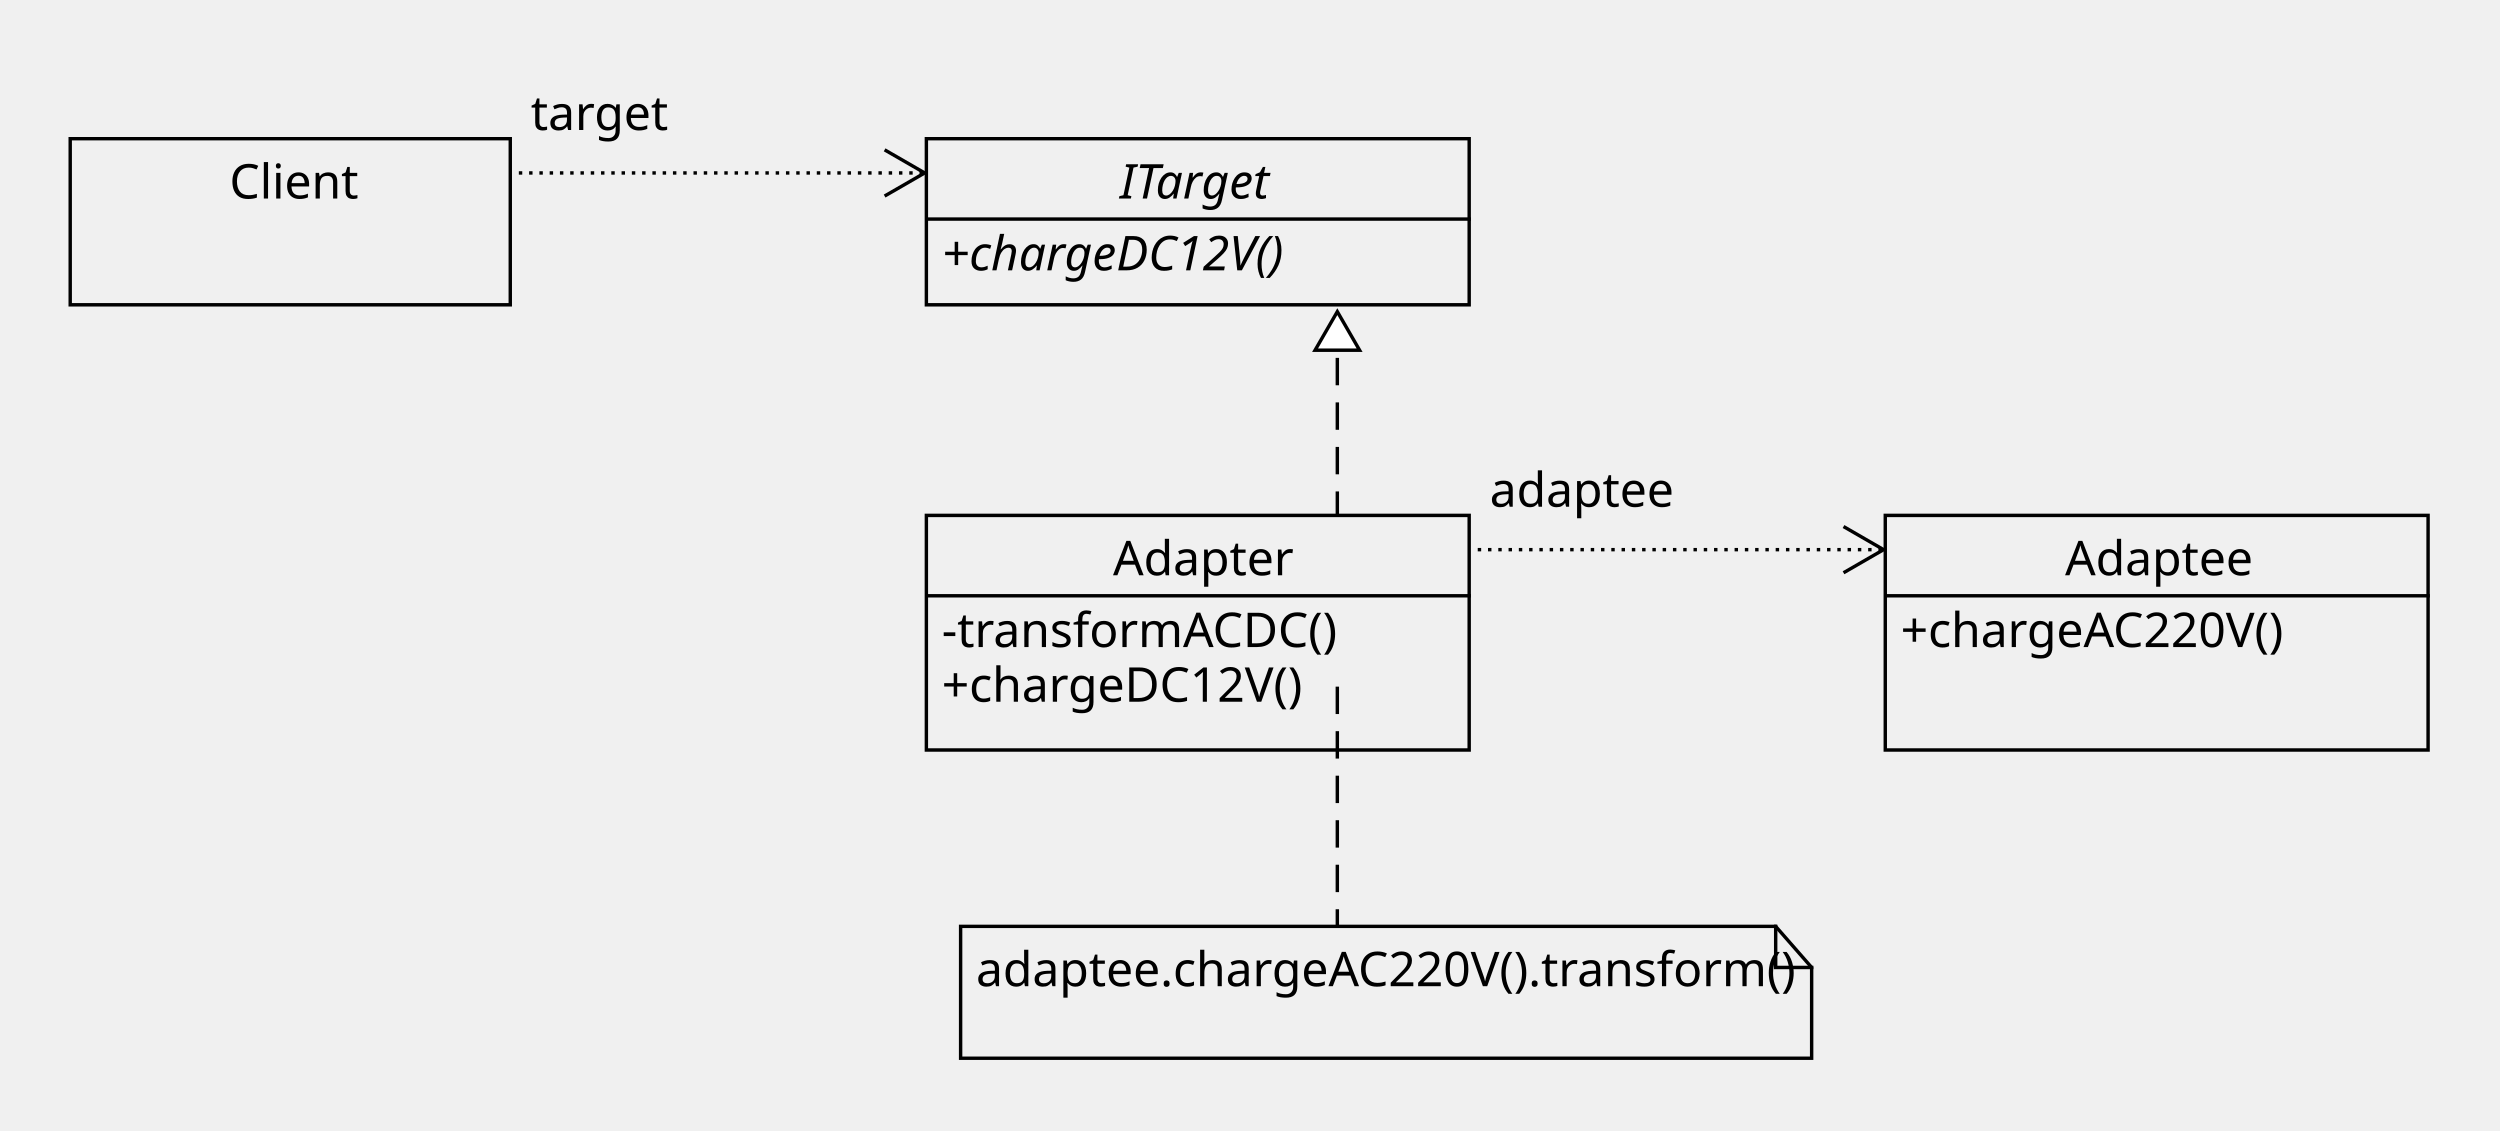
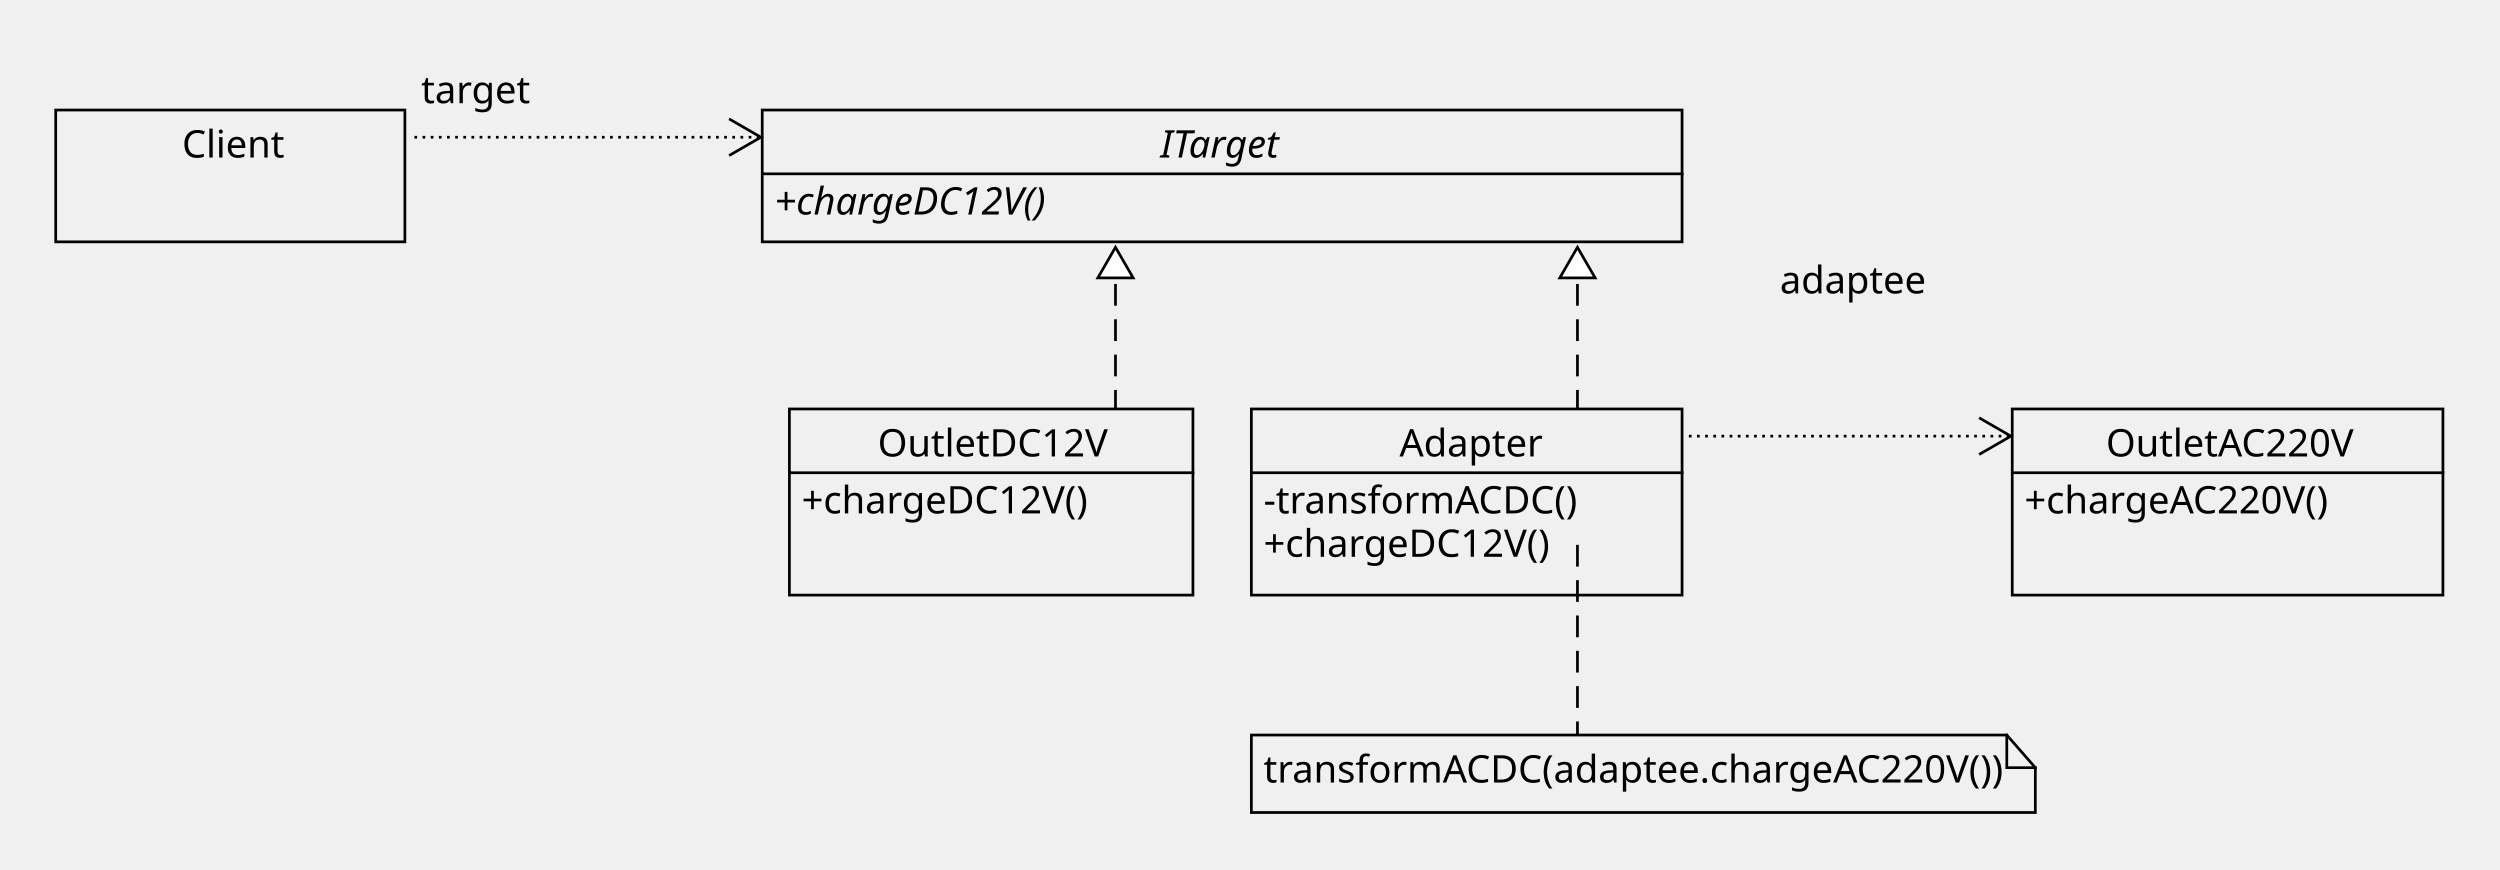
- <svg xmlns="http://www.w3.org/2000/svg" fill-opacity="1" color-rendering="auto" color-interpolation="auto" text-rendering="auto" stroke="black" stroke-linecap="square" width="730" stroke-miterlimit="10" shape-rendering="auto" stroke-opacity="1" fill="black" stroke-dasharray="none" font-weight="normal" stroke-width="1" viewBox="140 -10 730 330" height="330" font-family="'Dialog'" font-style="normal" stroke-linejoin="miter" font-size="12px" stroke-dashoffset="0" image-rendering="auto">
+ <svg xmlns="http://www.w3.org/2000/svg" fill-opacity="1" color-rendering="auto" color-interpolation="auto" text-rendering="auto" stroke="black" stroke-linecap="square" width="920" stroke-miterlimit="10" shape-rendering="auto" stroke-opacity="1" fill="black" stroke-dasharray="none" font-weight="normal" stroke-width="1" viewBox="50 -10 920 320" height="320" font-family="'Dialog'" font-style="normal" stroke-linejoin="miter" font-size="12px" stroke-dashoffset="0" image-rendering="auto">
  <defs id="genericDefs" />
  <g>
    <defs id="defs1">
      <clipPath clipPathUnits="userSpaceOnUse" id="clipPath1">
        <path d="M0 0 L2147483647 0 L2147483647 2147483647 L0 2147483647 L0 0 Z" />
      </clipPath>
      <clipPath clipPathUnits="userSpaceOnUse" id="clipPath2">
+         <path d="M0 0 L0 70 L150 70 L150 0 Z" />
+       </clipPath>
+       <clipPath clipPathUnits="userSpaceOnUse" id="clipPath3">
        <path d="M0 0 L0 30 L60 30 L60 0 Z" />
      </clipPath>
-       <clipPath clipPathUnits="userSpaceOnUse" id="clipPath3">
-         <path d="M0 0 L0 40 L250 40 L250 0 Z" />
+       <clipPath clipPathUnits="userSpaceOnUse" id="clipPath4">
+         <path d="M0 0 L0 30 L290 30 L290 0 Z" />
      </clipPath>
-       <clipPath clipPathUnits="userSpaceOnUse" id="clipPath4">
+       <clipPath clipPathUnits="userSpaceOnUse" id="clipPath5">
        <path d="M0 0 L0 70 L160 70 L160 0 Z" />
      </clipPath>
-       <clipPath clipPathUnits="userSpaceOnUse" id="clipPath5">
-         <path d="M0 0 L0 50 L160 50 L160 0 Z" />
+       <clipPath clipPathUnits="userSpaceOnUse" id="clipPath6">
+         <path d="M0 0 L0 50 L340 50 L340 0 Z" />
      </clipPath>
-       <clipPath clipPathUnits="userSpaceOnUse" id="clipPath6">
+       <clipPath clipPathUnits="userSpaceOnUse" id="clipPath7">
        <path d="M0 0 L0 50 L130 50 L130 0 Z" />
      </clipPath>
-       <clipPath clipPathUnits="userSpaceOnUse" id="clipPath7">
+       <clipPath clipPathUnits="userSpaceOnUse" id="clipPath8">
+         <path d="M0 0 L0 90 L30 90 L30 0 Z" />
+       </clipPath>
+       <clipPath clipPathUnits="userSpaceOnUse" id="clipPath9">
        <path d="M0 0 L0 100 L30 100 L30 0 Z" />
      </clipPath>
-       <clipPath clipPathUnits="userSpaceOnUse" id="clipPath8">
+       <clipPath clipPathUnits="userSpaceOnUse" id="clipPath10">
        <path d="M0 0 L0 30 L150 30 L150 0 Z" />
      </clipPath>
-       <clipPath clipPathUnits="userSpaceOnUse" id="clipPath9">
-         <path d="M0 0 L0 90 L30 90 L30 0 Z" />
+       <clipPath clipPathUnits="userSpaceOnUse" id="clipPath11">
+         <path d="M0 0 L0 30 L160 30 L160 0 Z" />
      </clipPath>
    </defs>
-     <g font-family="sans-serif" font-size="14px" transform="translate(570,120)">
-       <text x="5" xml:space="preserve" y="17.969" clip-path="url(#clipPath2)" stroke="none">adaptee</text>
+     <g fill="rgb(255,255,255)" fill-opacity="0" transform="translate(340,140)" stroke-opacity="0" stroke="rgb(255,255,255)">
+       <rect x="0.5" width="148.5" height="68.5" y="0.5" clip-path="url(#clipPath2)" stroke="none" />
    </g>
-     <g font-family="sans-serif" font-size="14px" transform="translate(290,10)">
-       <text x="5" xml:space="preserve" y="17.969" clip-path="url(#clipPath2)" stroke="none">target</text>
+     <g transform="translate(340,140)">
+       <rect fill="none" x="0.5" width="148.5" height="68.5" y="0.5" clip-path="url(#clipPath2)" />
+       <text x="33" font-size="14px" y="17.969" clip-path="url(#clipPath2)" font-family="sans-serif" stroke="none" xml:space="preserve">OutletDC12V</text>
+       <path fill="none" d="M1 23.969 L149 23.969" clip-path="url(#clipPath2)" />
+       <text x="5" font-size="14px" y="38.938" clip-path="url(#clipPath2)" font-family="sans-serif" stroke="none" xml:space="preserve">+chargeDC12V()</text>
    </g>
-     <g fill="rgb(255,255,255)" fill-opacity="0" transform="translate(420,260)" stroke-opacity="0" stroke="rgb(255,255,255)">
-       <path d="M0.5 0.5 L238.5 0.5 L249 12.5 L249 39 L0.5 39 Z" stroke="none" clip-path="url(#clipPath3)" />
+     <g font-family="sans-serif" font-size="14px" transform="translate(700,80)">
+       <text x="5" xml:space="preserve" y="17.969" clip-path="url(#clipPath3)" stroke="none">adaptee</text>
    </g>
-     <g transform="translate(420,260)">
-       <path fill="none" d="M0.5 0.5 L238.5 0.5 L249 12.5 L249 39 L0.5 39 Z" clip-path="url(#clipPath3)" />
-       <path fill="none" d="M238.5 0.5 L238.5 12.5 L249 12.5" clip-path="url(#clipPath3)" />
-       <text x="5" font-size="14px" y="17.969" clip-path="url(#clipPath3)" font-family="sans-serif" stroke="none" xml:space="preserve">adaptee.chargeAC220V().transform()</text>
+     <g font-family="sans-serif" font-size="14px" transform="translate(200,10)">
+       <text x="5" xml:space="preserve" y="17.969" clip-path="url(#clipPath3)" stroke="none">target</text>
    </g>
-     <g fill="rgb(255,255,255)" fill-opacity="0" transform="translate(690,140)" stroke-opacity="0" stroke="rgb(255,255,255)">
-       <rect x="0.5" width="158.5" height="68.5" y="0.5" clip-path="url(#clipPath4)" stroke="none" />
+     <g fill="rgb(255,255,255)" fill-opacity="0" transform="translate(510,260)" stroke-opacity="0" stroke="rgb(255,255,255)">
+       <path d="M0.5 0.5 L278.5 0.5 L289 12.5 L289 29 L0.5 29 Z" stroke="none" clip-path="url(#clipPath4)" />
    </g>
-     <g transform="translate(690,140)">
-       <rect fill="none" x="0.5" width="158.5" height="68.5" y="0.5" clip-path="url(#clipPath4)" />
-       <text x="53" font-size="14px" y="17.969" clip-path="url(#clipPath4)" font-family="sans-serif" stroke="none" xml:space="preserve">Adaptee</text>
-       <path fill="none" d="M1 23.969 L159 23.969" clip-path="url(#clipPath4)" />
-       <text x="5" font-size="14px" y="38.938" clip-path="url(#clipPath4)" font-family="sans-serif" stroke="none" xml:space="preserve">+chargeAC220V()</text>
+     <g transform="translate(510,260)">
+       <path fill="none" d="M0.5 0.5 L278.5 0.5 L289 12.5 L289 29 L0.5 29 Z" clip-path="url(#clipPath4)" />
+       <path fill="none" d="M278.5 0.5 L278.5 12.5 L289 12.5" clip-path="url(#clipPath4)" />
+       <text x="5" font-size="14px" y="17.969" clip-path="url(#clipPath4)" font-family="sans-serif" stroke="none" xml:space="preserve">transformACDC(adaptee.chargeAC220V())</text>
    </g>
-     <g fill="rgb(255,255,255)" fill-opacity="0" transform="translate(410,140)" stroke-opacity="0" stroke="rgb(255,255,255)">
-       <rect x="0.5" width="158.5" height="68.5" y="0.5" clip-path="url(#clipPath4)" stroke="none" />
+     <g fill="rgb(255,255,255)" fill-opacity="0" transform="translate(790,140)" stroke-opacity="0" stroke="rgb(255,255,255)">
+       <rect x="0.5" width="158.5" height="68.5" y="0.5" clip-path="url(#clipPath5)" stroke="none" />
    </g>
-     <g transform="translate(410,140)">
-       <rect fill="none" x="0.5" width="158.5" height="68.5" y="0.5" clip-path="url(#clipPath4)" />
-       <text x="55" font-size="14px" y="17.969" clip-path="url(#clipPath4)" font-family="sans-serif" stroke="none" xml:space="preserve">Adapter</text>
-       <path fill="none" d="M1 23.969 L159 23.969" clip-path="url(#clipPath4)" />
-       <text x="5" font-size="14px" y="38.938" clip-path="url(#clipPath4)" font-family="sans-serif" stroke="none" xml:space="preserve">-transformACDC()</text>
-       <text x="5" font-size="14px" y="54.906" clip-path="url(#clipPath4)" font-family="sans-serif" stroke="none" xml:space="preserve">+chargeDC12V()</text>
+     <g transform="translate(790,140)">
+       <rect fill="none" x="0.5" width="158.5" height="68.5" y="0.5" clip-path="url(#clipPath5)" />
+       <text x="35" font-size="14px" y="17.969" clip-path="url(#clipPath5)" font-family="sans-serif" stroke="none" xml:space="preserve">OutletAC220V</text>
+       <path fill="none" d="M1 23.969 L159 23.969" clip-path="url(#clipPath5)" />
+       <text x="5" font-size="14px" y="38.938" clip-path="url(#clipPath5)" font-family="sans-serif" stroke="none" xml:space="preserve">+chargeAC220V()</text>
    </g>
-     <g fill="rgb(255,255,255)" fill-opacity="0" transform="translate(410,30)" stroke-opacity="0" stroke="rgb(255,255,255)">
-       <rect x="0.5" width="158.5" height="48.5" y="0.5" clip-path="url(#clipPath5)" stroke="none" />
+     <g fill="rgb(255,255,255)" fill-opacity="0" transform="translate(510,140)" stroke-opacity="0" stroke="rgb(255,255,255)">
+       <rect x="0.5" width="158.5" height="68.5" y="0.5" clip-path="url(#clipPath5)" stroke="none" />
    </g>
-     <g transform="translate(410,30)">
-       <rect fill="none" x="0.5" width="158.5" height="48.5" y="0.5" clip-path="url(#clipPath5)" />
-       <text x="57" font-size="14px" y="17.969" clip-path="url(#clipPath5)" font-family="sans-serif" font-style="italic" stroke="none" xml:space="preserve">ITarget</text>
+     <g transform="translate(510,140)">
+       <rect fill="none" x="0.5" width="158.5" height="68.5" y="0.5" clip-path="url(#clipPath5)" />
+       <text x="55" font-size="14px" y="17.969" clip-path="url(#clipPath5)" font-family="sans-serif" stroke="none" xml:space="preserve">Adapter</text>
      <path fill="none" d="M1 23.969 L159 23.969" clip-path="url(#clipPath5)" />
-       <text x="5" font-size="14px" y="38.938" clip-path="url(#clipPath5)" font-family="sans-serif" font-style="italic" stroke="none" xml:space="preserve">+chargeDC12V()</text>
+       <text x="5" font-size="14px" y="38.938" clip-path="url(#clipPath5)" font-family="sans-serif" stroke="none" xml:space="preserve">-transformACDC()</text>
+       <text x="5" font-size="14px" y="54.906" clip-path="url(#clipPath5)" font-family="sans-serif" stroke="none" xml:space="preserve">+chargeDC12V()</text>
    </g>
-     <g fill="rgb(255,255,255)" fill-opacity="0" transform="translate(160,30)" stroke-opacity="0" stroke="rgb(255,255,255)">
-       <rect x="0.5" width="128.5" height="48.5" y="0.5" clip-path="url(#clipPath6)" stroke="none" />
+     <g fill="rgb(255,255,255)" fill-opacity="0" transform="translate(330,30)" stroke-opacity="0" stroke="rgb(255,255,255)">
+       <rect x="0.5" width="338.5" height="48.5" y="0.5" clip-path="url(#clipPath6)" stroke="none" />
    </g>
-     <g transform="translate(160,30)">
-       <rect fill="none" x="0.5" width="128.5" height="48.5" y="0.5" clip-path="url(#clipPath6)" />
-       <text x="47" font-size="14px" y="17.969" clip-path="url(#clipPath6)" font-family="sans-serif" stroke="none" xml:space="preserve">Client</text>
+     <g transform="translate(330,30)">
+       <rect fill="none" x="0.5" width="338.5" height="48.5" y="0.5" clip-path="url(#clipPath6)" />
+       <text x="147" font-size="14px" y="17.969" clip-path="url(#clipPath6)" font-family="sans-serif" font-style="italic" stroke="none" xml:space="preserve">ITarget</text>
+       <path fill="none" d="M1 23.969 L339 23.969" clip-path="url(#clipPath6)" />
+       <text x="5" font-size="14px" y="38.938" clip-path="url(#clipPath6)" font-family="sans-serif" font-style="italic" stroke="none" xml:space="preserve">+chargeDC12V()</text>
    </g>
-     <g stroke-dasharray="8,5" stroke-miterlimit="5" transform="translate(520,180)" stroke-linecap="butt">
-       <path fill="none" d="M10.5 10.5 L10.5 80.5" clip-path="url(#clipPath7)" />
+     <g fill="rgb(255,255,255)" fill-opacity="0" transform="translate(70,30)" stroke-opacity="0" stroke="rgb(255,255,255)">
+       <rect x="0.5" width="128.5" height="48.5" y="0.5" clip-path="url(#clipPath7)" stroke="none" />
    </g>
-     <g stroke-dasharray="1,2" stroke-miterlimit="5" transform="translate(560,140)" stroke-linecap="butt">
-       <path fill="none" d="M129.5 10.5 L10.5 10.5" clip-path="url(#clipPath8)" />
-       <path fill="none" stroke-miterlimit="10" stroke-dasharray="none" d="M118.742 4 L130 10.5 L118.742 17" clip-path="url(#clipPath8)" stroke-linecap="square" />
+     <g transform="translate(70,30)">
+       <rect fill="none" x="0.5" width="128.5" height="48.5" y="0.5" clip-path="url(#clipPath7)" />
+       <text x="47" font-size="14px" y="17.969" clip-path="url(#clipPath7)" font-family="sans-serif" stroke="none" xml:space="preserve">Client</text>
    </g>
-     <g stroke-dasharray="8,5" stroke-miterlimit="5" transform="translate(520,70)" stroke-linecap="butt">
-       <path fill="none" d="M10.5 11.5 L10.5 70.5" clip-path="url(#clipPath9)" />
-       <path fill="white" d="M4 22.258 L10.5 11 L17 22.258 Z" clip-path="url(#clipPath9)" stroke="none" />
-       <path fill="none" stroke-miterlimit="10" stroke-dasharray="none" d="M4 22.258 L10.5 11 L17 22.258 Z" clip-path="url(#clipPath9)" stroke-linecap="square" />
+     <g stroke-dasharray="8,5" stroke-miterlimit="5" transform="translate(450,70)" stroke-linecap="butt">
+       <path fill="none" d="M10.5 11.5 L10.5 70.5" clip-path="url(#clipPath8)" />
+       <path fill="white" d="M4 22.258 L10.5 11 L17 22.258 Z" clip-path="url(#clipPath8)" stroke="none" />
+       <path fill="none" stroke-miterlimit="10" stroke-dasharray="none" d="M4 22.258 L10.5 11 L17 22.258 Z" clip-path="url(#clipPath8)" stroke-linecap="square" />
    </g>
-     <g stroke-dasharray="1,2" stroke-miterlimit="5" transform="translate(280,30)" stroke-linecap="butt">
-       <path fill="none" d="M129.5 10.5 L10.5 10.5" clip-path="url(#clipPath8)" />
-       <path fill="none" stroke-miterlimit="10" stroke-dasharray="none" d="M118.742 4 L130 10.5 L118.742 17" clip-path="url(#clipPath8)" stroke-linecap="square" />
+     <g stroke-dasharray="8,5" stroke-miterlimit="5" transform="translate(620,180)" stroke-linecap="butt">
+       <path fill="none" d="M10.5 10.5 L10.5 80.5" clip-path="url(#clipPath9)" />
+     </g>
+     <g stroke-dasharray="1,2" stroke-miterlimit="5" transform="translate(660,140)" stroke-linecap="butt">
+       <path fill="none" d="M129.5 10.5 L10.5 10.5" clip-path="url(#clipPath10)" />
+       <path fill="none" stroke-miterlimit="10" stroke-dasharray="none" d="M118.742 4 L130 10.5 L118.742 17" clip-path="url(#clipPath10)" stroke-linecap="square" />
+     </g>
+     <g stroke-dasharray="8,5" stroke-miterlimit="5" transform="translate(620,70)" stroke-linecap="butt">
+       <path fill="none" d="M10.5 11.5 L10.5 70.5" clip-path="url(#clipPath8)" />
+       <path fill="white" d="M4 22.258 L10.5 11 L17 22.258 Z" clip-path="url(#clipPath8)" stroke="none" />
+       <path fill="none" stroke-miterlimit="10" stroke-dasharray="none" d="M4 22.258 L10.5 11 L17 22.258 Z" clip-path="url(#clipPath8)" stroke-linecap="square" />
+     </g>
+     <g stroke-dasharray="1,2" stroke-miterlimit="5" transform="translate(190,30)" stroke-linecap="butt">
+       <path fill="none" d="M139.5 10.5 L10.5 10.5" clip-path="url(#clipPath11)" />
+       <path fill="none" stroke-miterlimit="10" stroke-dasharray="none" d="M128.742 4 L140 10.5 L128.742 17" clip-path="url(#clipPath11)" stroke-linecap="square" />
    </g>
  </g>
</svg>
